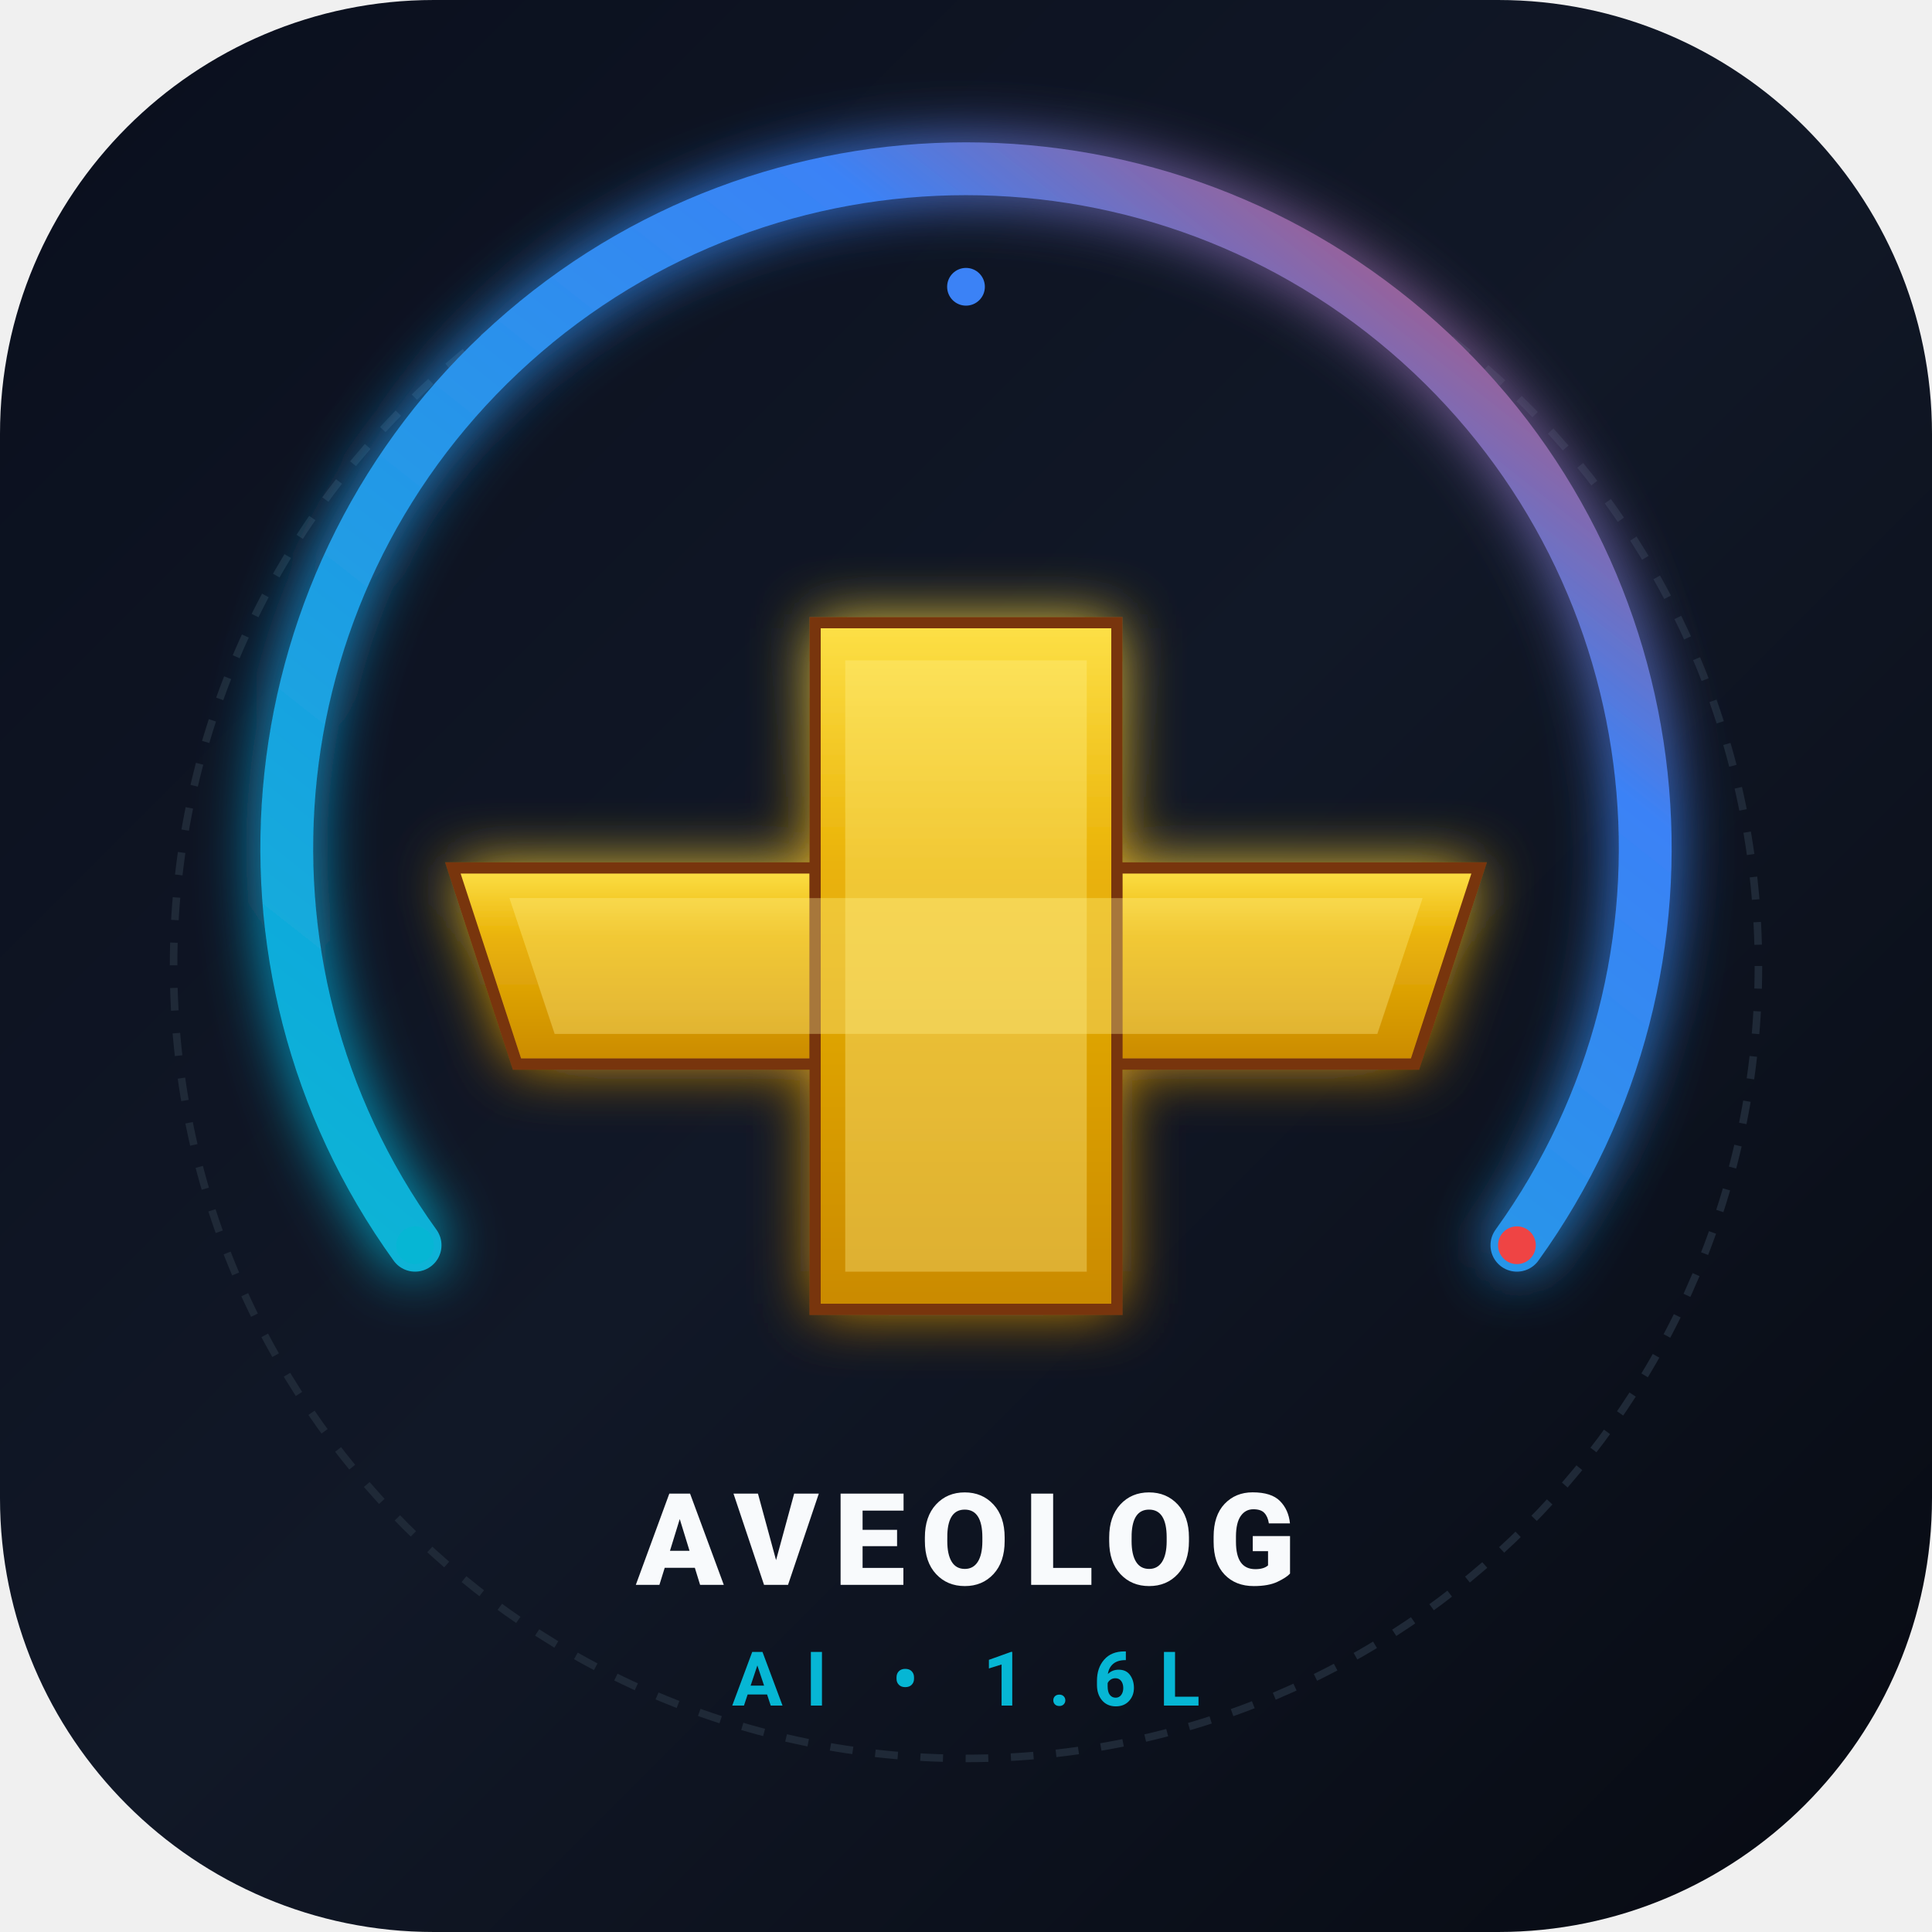
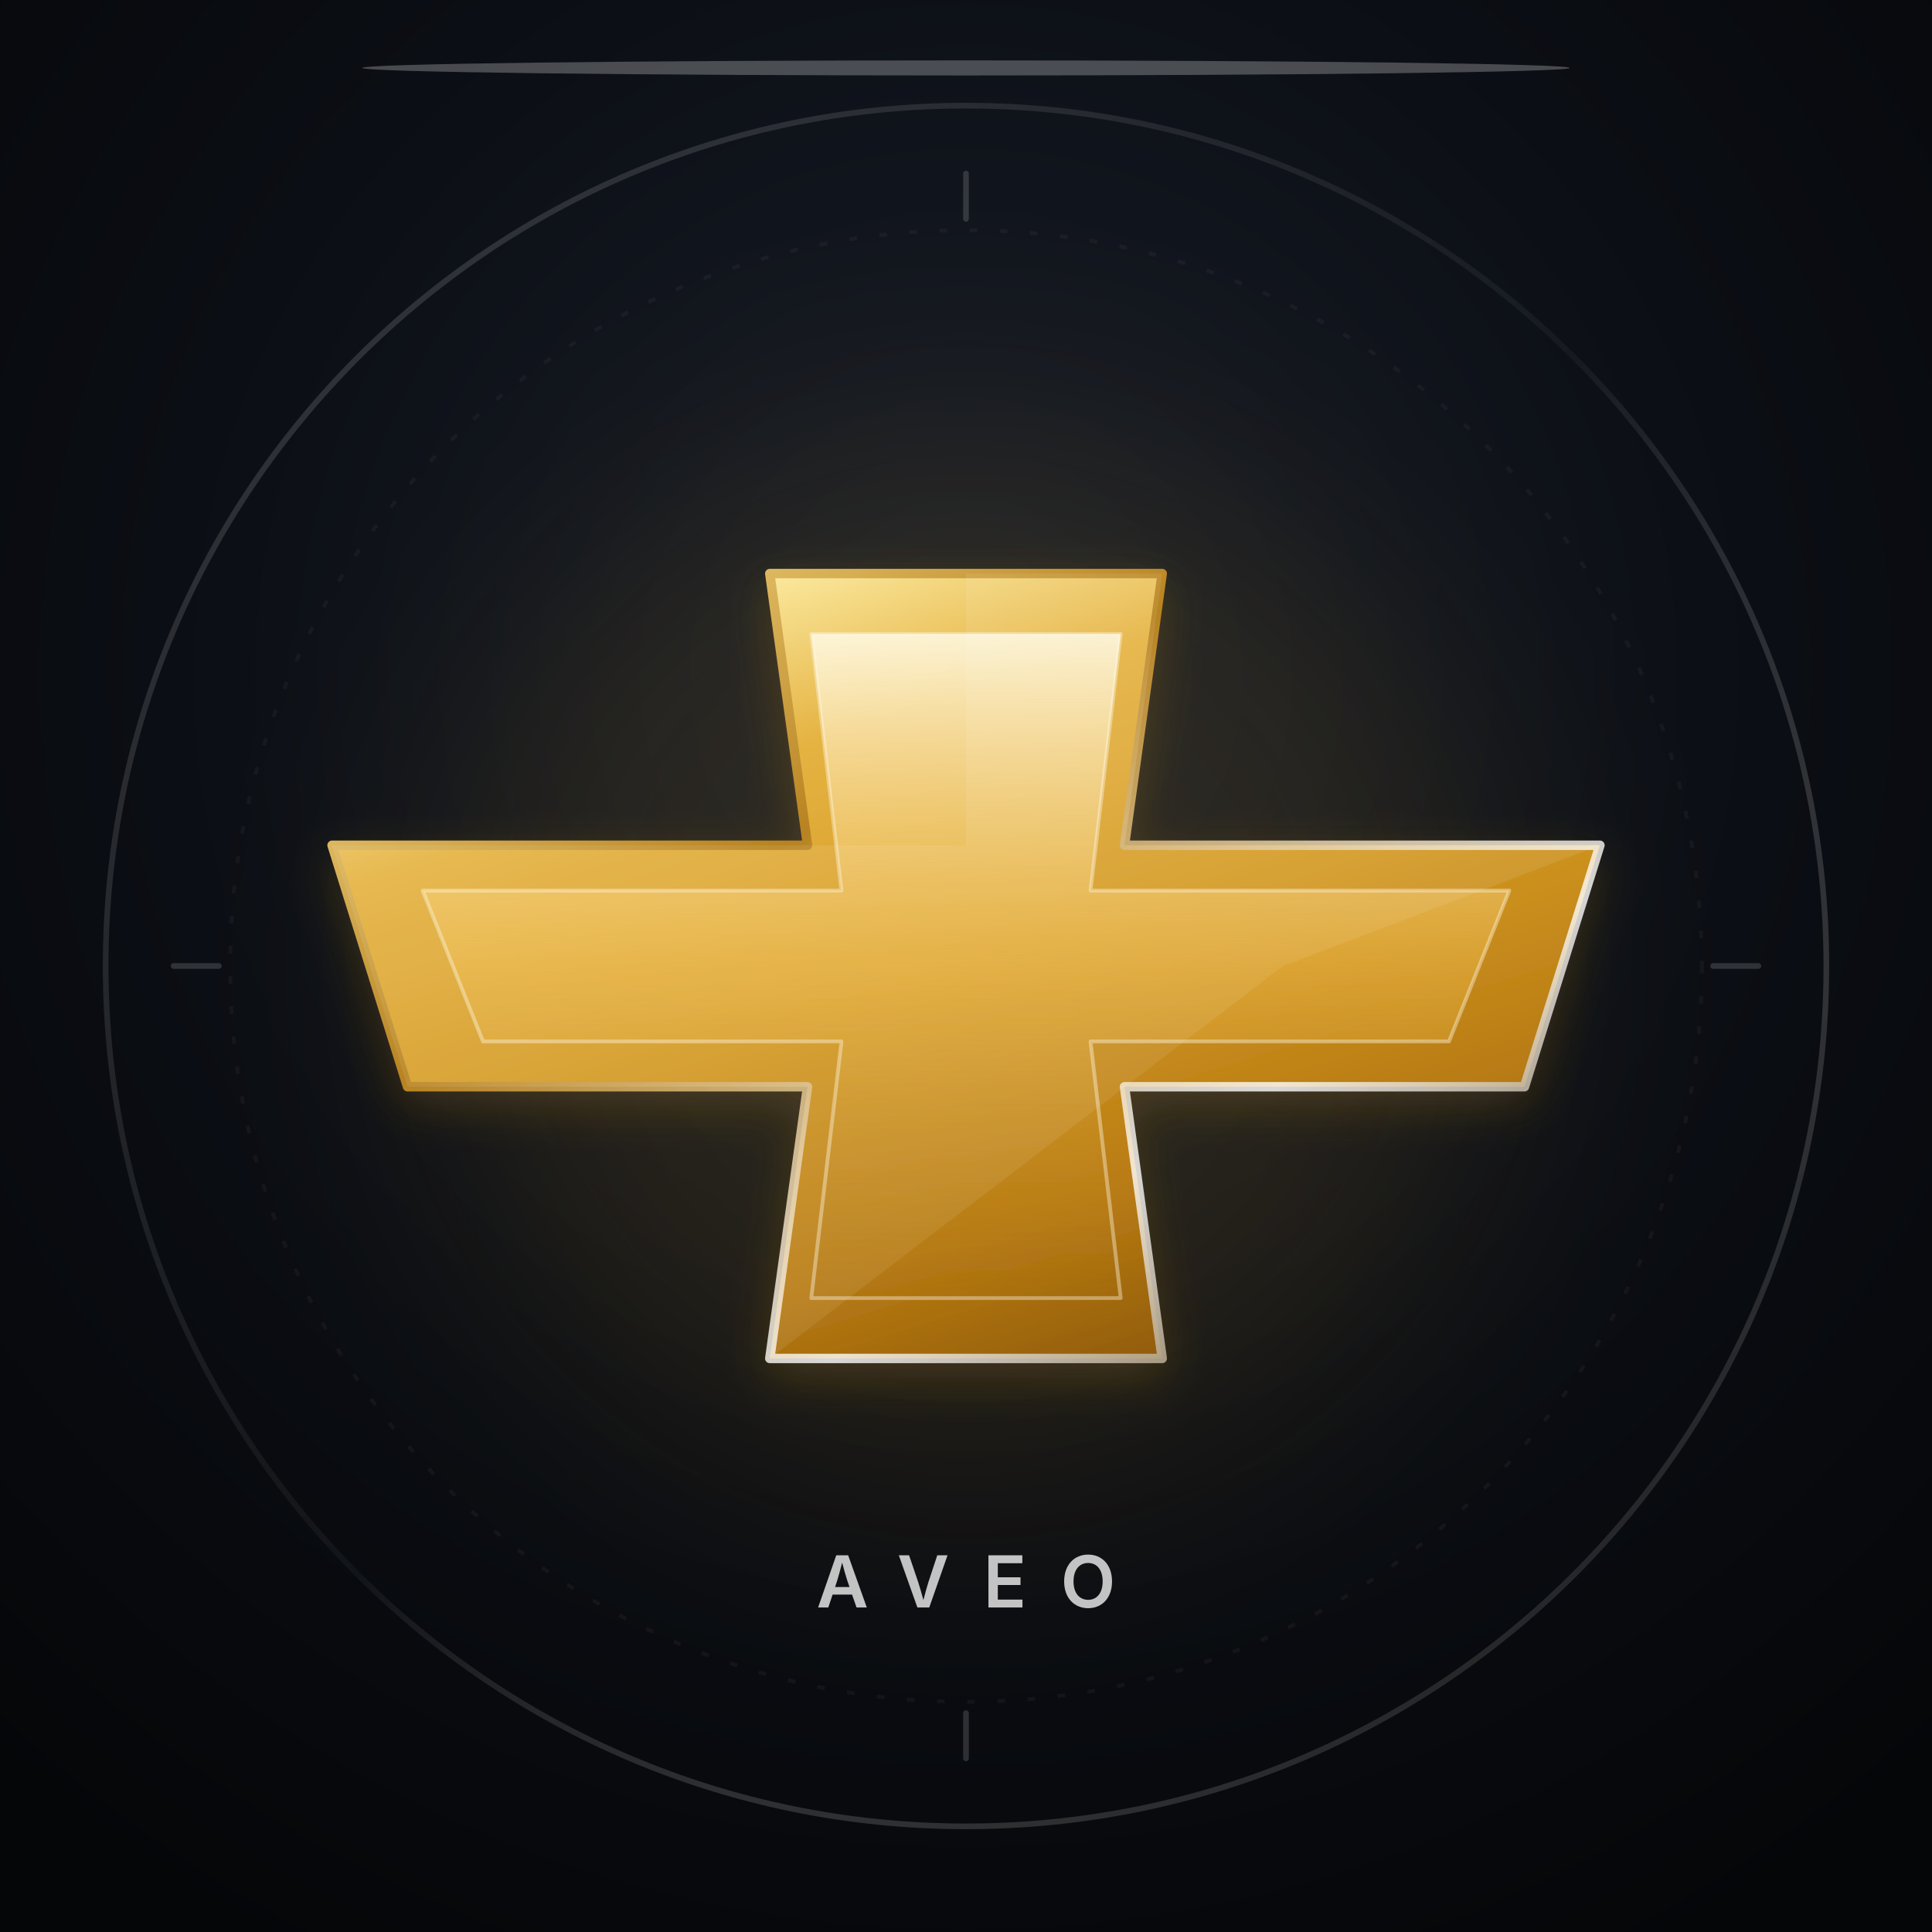
<svg xmlns="http://www.w3.org/2000/svg" viewBox="0 0 512 512" width="100%" height="100%">
  <defs>
-     <linearGradient id="bg" x1="0%" y1="0%" x2="100%" y2="100%">
-       <stop offset="0%" stop-color="#0a0f1d" />
-       <stop offset="50%" stop-color="#111827" />
-       <stop offset="100%" stop-color="#070a12" />
+     <radialGradient id="luxBg" cx="50%" cy="35%" r="75%">
+       <stop offset="0%" stop-color="#181e29" />
+       <stop offset="55%" stop-color="#0b0e14" />
+       <stop offset="100%" stop-color="#050608" />
+     </radialGradient>
+     <linearGradient id="rimGrad" x1="0%" y1="0%" x2="100%" y2="100%">
+       <stop offset="0%" stop-color="#ffffff" stop-opacity="0.18" />
+       <stop offset="50%" stop-color="#ffffff" stop-opacity="0.04" />
+       <stop offset="100%" stop-color="#000000" stop-opacity="0.6" />
    </linearGradient>
-     <linearGradient id="gold" x1="0%" y1="0%" x2="0%" y2="100%">
-       <stop offset="0%" stop-color="#fde047" />
-       <stop offset="35%" stop-color="#eab308" />
-       <stop offset="100%" stop-color="#ca8a04" />
+     <linearGradient id="chevyGold" x1="25%" y1="0%" x2="75%" y2="100%">
+       <stop offset="0%" stop-color="#fff3b0" />
+       <stop offset="22%" stop-color="#e5b342" />
+       <stop offset="50%" stop-color="#d49a24" />
+       <stop offset="78%" stop-color="#b87b14" />
+       <stop offset="100%" stop-color="#8a5608" />
    </linearGradient>
-     <linearGradient id="cyanRing" x1="0%" y1="100%" x2="100%" y2="0%">
-       <stop offset="0%" stop-color="#06b6d4" />
-       <stop offset="70%" stop-color="#3b82f6" />
-       <stop offset="100%" stop-color="#ef4444" />
+     <linearGradient id="goldCore" x1="0%" y1="0%" x2="0%" y2="100%">
+       <stop offset="0%" stop-color="#fffbe8" stop-opacity="0.85" />
+       <stop offset="50%" stop-color="#f5c252" stop-opacity="0.4" />
+       <stop offset="100%" stop-color="#a66e0a" stop-opacity="0.2" />
    </linearGradient>
-     <filter id="glow" x="-20%" y="-20%" width="140%" height="140%">
-       <feGaussianBlur stdDeviation="8" result="blur" />
-       <feComposite in="SourceGraphic" in2="blur" operator="over" />
+     <linearGradient id="goldEdge" x1="0%" y1="0%" x2="100%" y2="100%">
+       <stop offset="0%" stop-color="#ffe899" />
+       <stop offset="35%" stop-color="#b88320" />
+       <stop offset="70%" stop-color="#ffffff" stop-opacity="0.8" />
+       <stop offset="100%" stop-color="#593a04" />
+     </linearGradient>
+     <filter id="elevate" x="-20%" y="-20%" width="140%" height="140%">
+       <feDropShadow dx="0" dy="16" stdDeviation="20" flood-color="#000000" flood-opacity="0.75" />
+       <feDropShadow dx="0" dy="4" stdDeviation="6" flood-color="#d49a24" flood-opacity="0.2" />
+     </filter>
+     <filter id="subtleGlow" x="-30%" y="-30%" width="160%" height="160%">
+       <feGaussianBlur stdDeviation="32" result="blur" />
    </filter>
  </defs>
-   <rect width="512" height="512" rx="115" fill="url(#bg)" />
-   <circle cx="256" cy="256" r="210" fill="none" stroke="#1f2937" stroke-width="2" stroke-dasharray="6,6" />
-   <path d="M 110 330 A 180 180 0 1 1 402 330" fill="none" stroke="url(#cyanRing)" stroke-width="14" stroke-linecap="round" filter="url(#glow)" />
-   <circle cx="110" cy="330" r="5" fill="#06b6d4" />
-   <circle cx="256" cy="76" r="5" fill="#3b82f6" />
-   <circle cx="402" cy="330" r="5" fill="#ef4444" />
-   <g filter="url(#glow)">
-     <polygon points="120,230 392,230 375,282 137,282" fill="url(#gold)" stroke="#78350f" stroke-width="3" />
-     <polygon points="216,165 296,165 296,347 216,347" fill="url(#gold)" stroke="#78350f" stroke-width="3" />
-     <polygon points="224,175 288,175 288,337 224,337" fill="#fef08a" opacity="0.35" />
-     <polygon points="135,238 377,238 365,274 147,274" fill="#fef08a" opacity="0.35" />
+   <rect width="512" height="512" fill="url(#luxBg)" />
+   <circle cx="256" cy="256" r="140" fill="#d49a24" opacity="0.12" filter="url(#subtleGlow)" />
+   <circle cx="256" cy="256" r="228" fill="none" stroke="url(#rimGrad)" stroke-width="1.5" />
+   <circle cx="256" cy="256" r="195" fill="none" stroke="#ffffff" stroke-opacity="0.04" stroke-width="1" stroke-dasharray="2,6" />
+   <line x1="256" y1="46" x2="256" y2="58" stroke="#ffffff" stroke-opacity="0.15" stroke-width="1.5" stroke-linecap="round" />
+   <line x1="256" y1="454" x2="256" y2="466" stroke="#ffffff" stroke-opacity="0.15" stroke-width="1.5" stroke-linecap="round" />
+   <line x1="46" y1="256" x2="58" y2="256" stroke="#ffffff" stroke-opacity="0.15" stroke-width="1.5" stroke-linecap="round" />
+   <line x1="454" y1="256" x2="466" y2="256" stroke="#ffffff" stroke-opacity="0.15" stroke-width="1.5" stroke-linecap="round" />
+   <g filter="url(#elevate)">
+     <path d="M 88,224              L 214,224              L 204,152              L 308,152              L 298,224              L 424,224              L 404,288              L 298,288              L 308,360              L 204,360              L 214,288              L 108,288              Z" fill="url(#chevyGold)" stroke="url(#goldEdge)" stroke-width="2.5" stroke-linejoin="round" />
+     <path d="M 112,236              L 223,236              L 215,168              L 297,168              L 289,236              L 400,236              L 384,276              L 289,276              L 297,344              L 215,344              L 223,276              L 128,276              Z" fill="url(#goldCore)" stroke="#fffbe8" stroke-opacity="0.4" stroke-width="1" stroke-linejoin="round" />
+     <path d="M 88,224              L 256,224              L 256,152              L 308,152              L 298,224              L 424,224              L 340,256              L 204,360              L 214,288              L 108,288              Z" fill="#ffffff" opacity="0.08" />
  </g>
-   <text x="256" y="420" font-family="-apple-system, BlinkMacSystemFont, 'Segoe UI', Roboto, sans-serif" font-size="34" font-weight="900" fill="#f8fafc" text-anchor="middle" letter-spacing="4">AVEOLOG</text>
-   <text x="256" y="452" font-family="-apple-system, BlinkMacSystemFont, 'Segoe UI', Roboto, sans-serif" font-size="20" font-weight="700" fill="#06b6d4" text-anchor="middle" letter-spacing="6">AI • 1.6L</text>
+   <text x="256" y="426" font-family="-apple-system, 'SF Pro Display', 'Helvetica Neue', sans-serif" font-size="19" font-weight="600" fill="#ffffff" fill-opacity="0.75" text-anchor="middle" letter-spacing="9">AVEO</text>
+   <ellipse cx="256" cy="18" rx="160" ry="2" fill="#ffffff" opacity="0.25" />
</svg>
